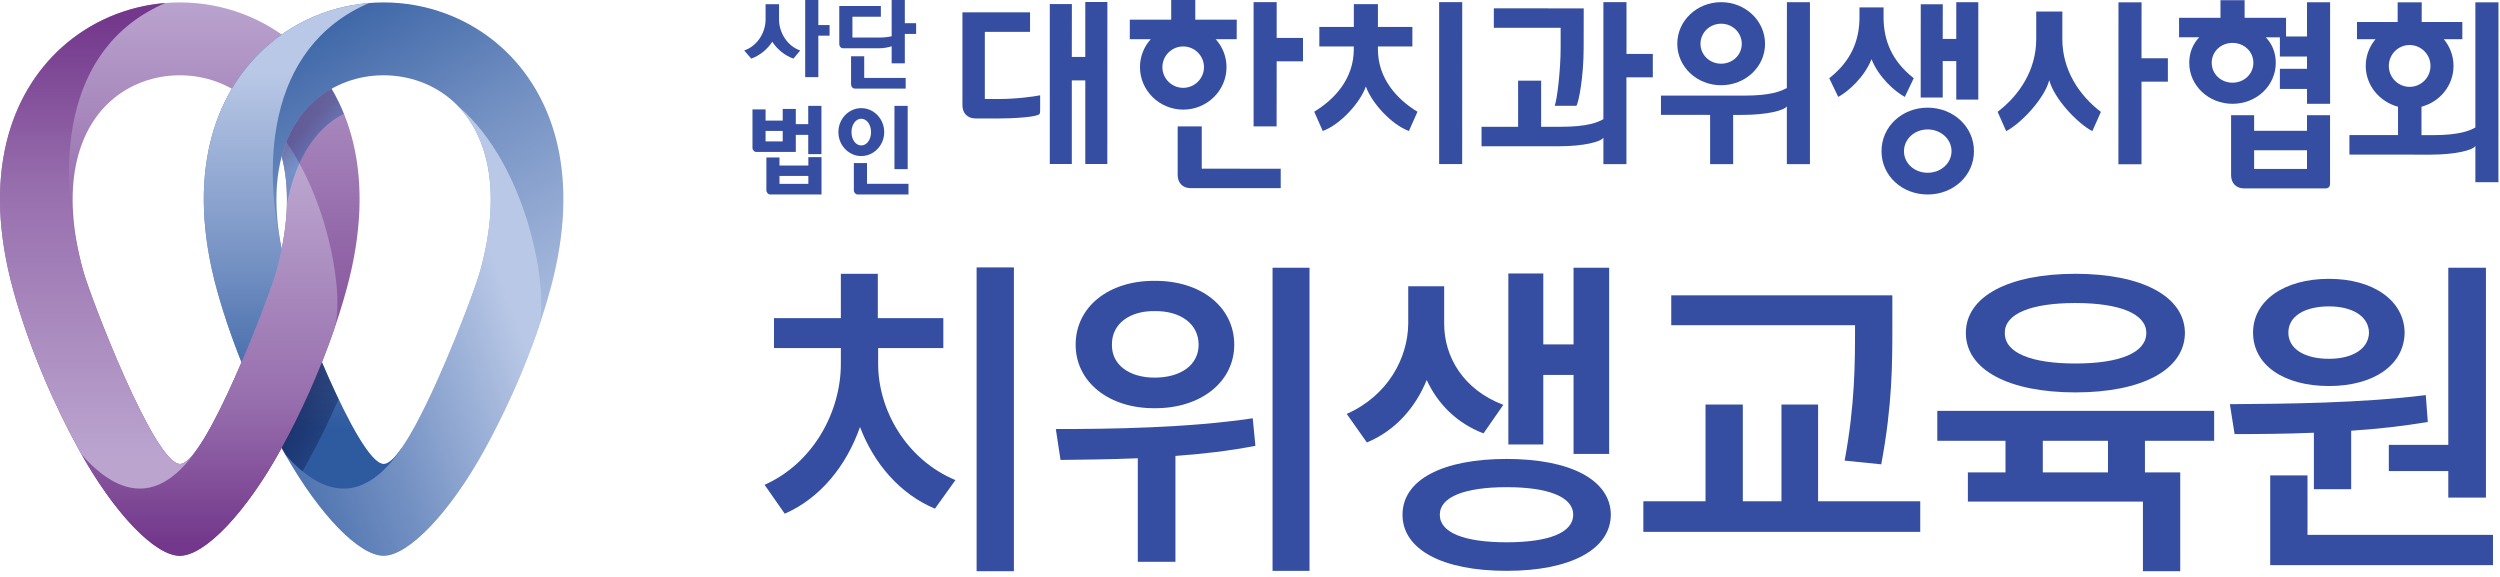
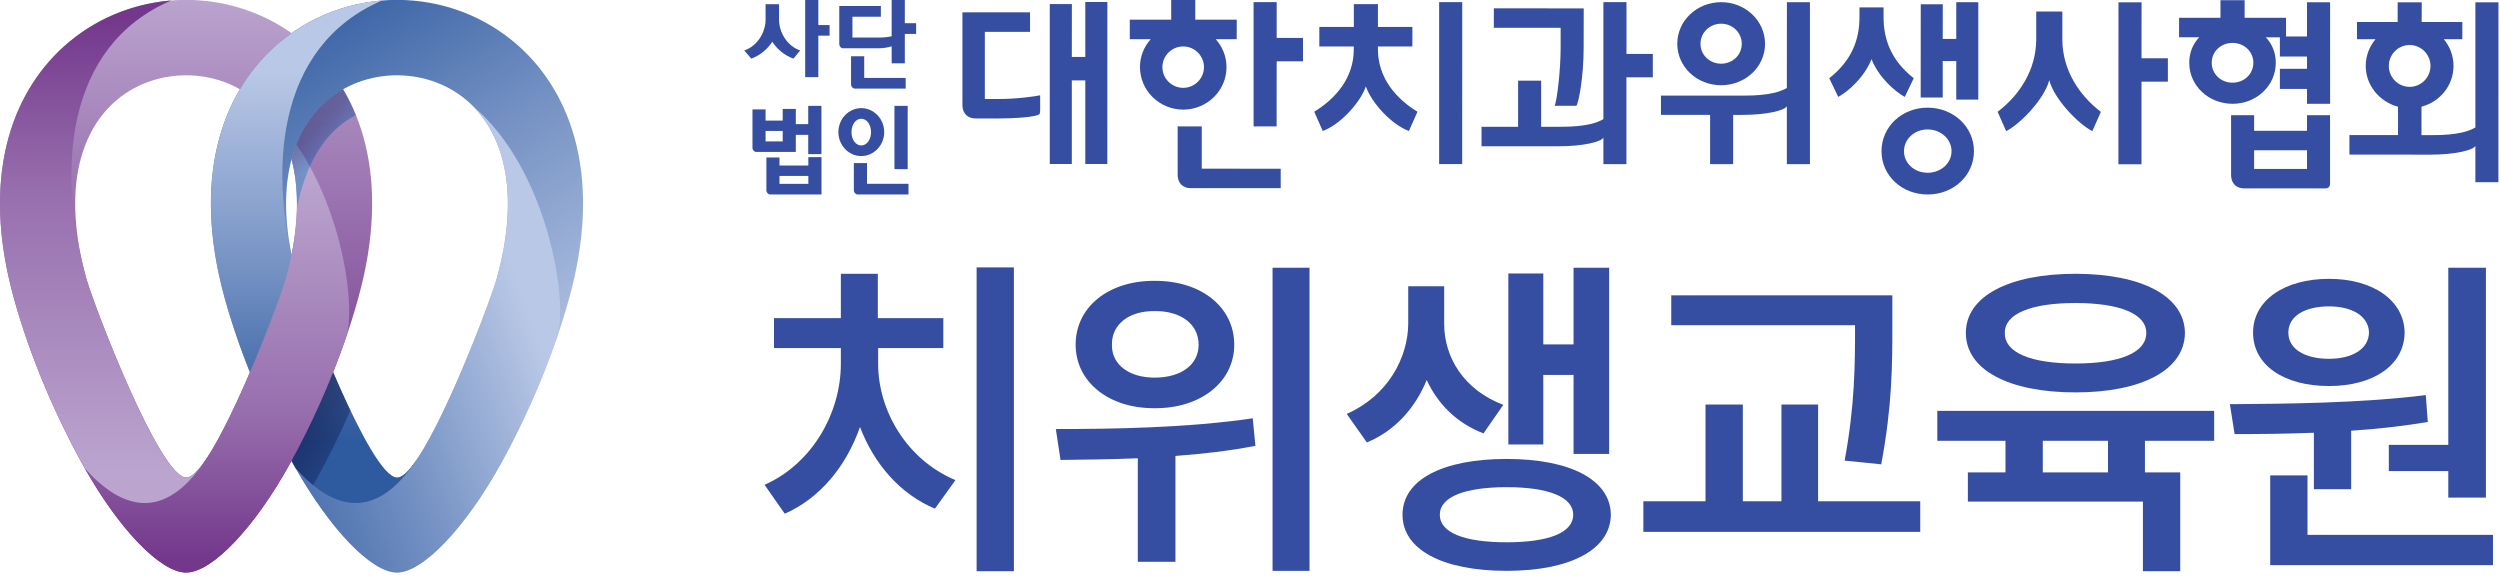
<svg xmlns="http://www.w3.org/2000/svg" width="182" height="42" viewBox="0 0 182 42" fill="none">
-   <path fill-rule="evenodd" clip-rule="evenodd" d="M5.749 32.745C3.941 29.465 2.115 25.306 0.963 21.113C-1.336 12.772 0.74 6.862 4.471 3.473C6.901 1.277 9.999 0.176 13.091 0.176C16.178 0.176 19.281 1.277 21.706 3.473C25.443 6.862 27.514 12.772 25.214 21.113C24.062 25.306 22.236 29.465 20.428 32.745C17.912 37.315 14.911 40.459 13.091 40.459C11.271 40.459 8.265 37.315 5.749 32.745ZM20.12 19.721C21.797 13.634 20.553 9.555 18.163 7.393C16.76 6.115 14.928 5.481 13.091 5.481C11.249 5.481 9.423 6.115 8.014 7.393C5.629 9.555 4.38 13.634 6.057 19.721C6.576 21.609 11.232 33.778 13.103 33.778C14.945 33.778 19.589 21.655 20.12 19.721Z" fill="url(#paint0_linear_4265_46013)" />
-   <path d="M14.432 32.585C13.919 33.327 13.457 33.777 13.103 33.777C11.232 33.777 6.576 21.608 6.057 19.72C4.032 12.361 4.471 3.472 12.047 0.215C9.309 0.437 6.628 1.521 4.471 3.472C0.74 6.861 -1.336 12.771 0.963 21.112C2.115 25.305 3.941 29.464 5.749 32.745C5.926 33.064 6.445 33.977 5.966 33.127C9.828 37.913 12.652 35.991 14.438 32.585H14.432Z" fill="url(#paint1_linear_4265_46013)" />
-   <path fill-rule="evenodd" clip-rule="evenodd" d="M20.582 32.745C18.779 29.465 16.953 25.306 15.795 21.113C13.502 12.772 15.573 6.862 19.31 3.473C21.734 1.277 24.838 0.176 27.924 0.176C31.016 0.176 34.114 1.277 36.544 3.473C40.275 6.862 42.352 12.772 40.053 21.113C38.901 25.306 37.075 29.465 35.267 32.745C32.751 37.315 29.744 40.459 27.924 40.459C26.104 40.459 23.104 37.315 20.582 32.745ZM34.958 19.721C36.636 13.634 35.386 9.555 33.002 7.393C31.593 6.115 29.767 5.481 27.924 5.481C26.087 5.481 24.256 6.115 22.852 7.393C20.462 9.555 19.218 13.634 20.896 19.721C21.415 21.609 26.064 33.778 27.936 33.778C29.778 33.778 34.428 21.655 34.958 19.721Z" fill="url(#paint2_linear_4265_46013)" />
-   <path d="M29.265 32.585C28.751 33.327 28.295 33.777 27.936 33.777C26.064 33.777 21.415 21.608 20.896 19.72C18.865 12.361 19.31 3.472 26.88 0.215C24.148 0.437 21.46 1.521 19.31 3.472C15.573 6.861 13.502 12.771 15.795 21.112C16.953 25.305 18.779 29.464 20.582 32.745C20.759 33.064 21.284 33.977 20.799 33.127C24.667 37.913 27.491 35.991 29.276 32.585H29.265Z" fill="url(#paint3_linear_4265_46013)" />
-   <path opacity="0.6" d="M22.088 23.076C22.796 24.89 23.714 27.11 24.65 29.061C23.942 30.677 23.166 32.252 22.322 33.784C22.216 33.982 22.098 34.19 21.968 34.406C21.592 34.049 21.202 33.623 20.799 33.128C21.284 33.978 20.759 33.066 20.582 32.746C20.149 31.955 19.717 31.12 19.287 30.242C20.696 28.119 21.672 25.695 22.088 23.076Z" fill="url(#paint4_linear_4265_46013)" style="mix-blend-mode:multiply" />
-   <path d="M13.091 40.459C14.911 40.459 17.912 37.315 20.428 32.745C21.826 30.212 23.229 27.155 24.33 23.966C25.06 21.878 24.13 15.106 20.85 10.354C20.721 10.684 20.607 11.03 20.508 11.392C21.084 13.554 21.055 16.327 20.12 19.721C19.755 21.056 17.421 27.257 15.408 30.96V30.966C15.271 31.22 15.126 31.475 14.974 31.73C14.807 32.015 14.63 32.295 14.443 32.569C12.521 35.45 9.697 37.304 5.966 33.128C8.436 37.492 11.323 40.459 13.091 40.459Z" fill="url(#paint5_linear_4265_46013)" />
-   <path opacity="0.6" d="M25.038 8.283C22.71 9.447 21.426 12.025 20.89 14.832C20.909 13.55 20.782 12.404 20.508 11.392C20.964 9.681 21.797 8.351 22.853 7.393C23.252 7.031 23.68 6.722 24.136 6.463C24.475 7.033 24.775 7.64 25.038 8.283Z" fill="url(#paint6_linear_4265_46013)" style="mix-blend-mode:multiply" />
-   <path d="M27.924 40.459C29.744 40.459 32.751 37.316 35.267 32.746C36.664 30.213 38.068 27.155 39.169 23.966C40.053 21.444 38.501 12.083 33.321 7.701C35.495 9.938 36.556 13.914 34.959 19.721C34.588 21.056 32.26 27.258 30.246 30.96V30.966C30.105 31.221 29.959 31.476 29.807 31.73C29.64 32.016 29.463 32.295 29.276 32.569C27.354 35.45 24.536 37.304 20.799 33.128C23.275 37.492 26.156 40.459 27.924 40.459Z" fill="url(#paint7_linear_4265_46013)" />
+   <g transform="translate(0 -0.19) scale(1.0349)">
+     <path fill-rule="evenodd" clip-rule="evenodd" d="M5.749 32.745C3.941 29.465 2.115 25.306 0.963 21.113C-1.336 12.772 0.74 6.862 4.471 3.473C6.901 1.277 9.999 0.176 13.091 0.176C16.178 0.176 19.281 1.277 21.706 3.473C25.443 6.862 27.514 12.772 25.214 21.113C24.062 25.306 22.236 29.465 20.428 32.745C17.912 37.315 14.911 40.459 13.091 40.459C11.271 40.459 8.265 37.315 5.749 32.745ZM20.12 19.721C21.797 13.634 20.553 9.555 18.163 7.393C16.76 6.115 14.928 5.481 13.091 5.481C11.249 5.481 9.423 6.115 8.014 7.393C5.629 9.555 4.38 13.634 6.057 19.721C6.576 21.609 11.232 33.778 13.103 33.778C14.945 33.778 19.589 21.655 20.12 19.721Z" fill="url(#paint0_linear_4265_46013)" />
+     <path d="M14.432 32.585C13.919 33.327 13.457 33.777 13.103 33.777C11.232 33.777 6.576 21.608 6.057 19.72C4.032 12.361 4.471 3.472 12.047 0.215C9.309 0.437 6.628 1.521 4.471 3.472C0.74 6.861 -1.336 12.771 0.963 21.112C2.115 25.305 3.941 29.464 5.749 32.745C5.926 33.064 6.445 33.977 5.966 33.127C9.828 37.913 12.652 35.991 14.438 32.585H14.432Z" fill="url(#paint1_linear_4265_46013)" />
+     <path fill-rule="evenodd" clip-rule="evenodd" d="M20.582 32.745C18.779 29.465 16.953 25.306 15.795 21.113C13.502 12.772 15.573 6.862 19.31 3.473C21.734 1.277 24.838 0.176 27.924 0.176C31.016 0.176 34.114 1.277 36.544 3.473C40.275 6.862 42.352 12.772 40.053 21.113C38.901 25.306 37.075 29.465 35.267 32.745C32.751 37.315 29.744 40.459 27.924 40.459C26.104 40.459 23.104 37.315 20.582 32.745ZM34.958 19.721C36.636 13.634 35.386 9.555 33.002 7.393C31.593 6.115 29.767 5.481 27.924 5.481C26.087 5.481 24.256 6.115 22.852 7.393C20.462 9.555 19.218 13.634 20.896 19.721C21.415 21.609 26.064 33.778 27.936 33.778C29.778 33.778 34.428 21.655 34.958 19.721Z" fill="url(#paint2_linear_4265_46013)" />
+     <path d="M29.265 32.585C28.751 33.327 28.295 33.777 27.936 33.777C26.064 33.777 21.415 21.608 20.896 19.72C18.865 12.361 19.31 3.472 26.88 0.215C24.148 0.437 21.46 1.521 19.31 3.472C15.573 6.861 13.502 12.771 15.795 21.112C16.953 25.305 18.779 29.464 20.582 32.745C20.759 33.064 21.284 33.977 20.799 33.127C24.667 37.913 27.491 35.991 29.276 32.585H29.265Z" fill="url(#paint3_linear_4265_46013)" />
+     <path opacity="0.6" d="M22.088 23.076C22.796 24.89 23.714 27.11 24.65 29.061C23.942 30.677 23.166 32.252 22.322 33.784C22.216 33.982 22.098 34.19 21.968 34.406C21.592 34.049 21.202 33.623 20.799 33.128C21.284 33.978 20.759 33.066 20.582 32.746C20.149 31.955 19.717 31.12 19.287 30.242C20.696 28.119 21.672 25.695 22.088 23.076Z" fill="url(#paint4_linear_4265_46013)" style="mix-blend-mode:multiply" />
+     <path d="M13.091 40.459C14.911 40.459 17.912 37.315 20.428 32.745C21.826 30.212 23.229 27.155 24.33 23.966C25.06 21.878 24.13 15.106 20.85 10.354C20.721 10.684 20.607 11.03 20.508 11.392C21.084 13.554 21.055 16.327 20.12 19.721C19.755 21.056 17.421 27.257 15.408 30.96V30.966C15.271 31.22 15.126 31.475 14.974 31.73C14.807 32.015 14.63 32.295 14.443 32.569C12.521 35.45 9.697 37.304 5.966 33.128C8.436 37.492 11.323 40.459 13.091 40.459Z" fill="url(#paint5_linear_4265_46013)" />
+     <path opacity="0.6" d="M25.038 8.283C22.71 9.447 21.426 12.025 20.89 14.832C20.909 13.55 20.782 12.404 20.508 11.392C20.964 9.681 21.797 8.351 22.853 7.393C23.252 7.031 23.68 6.722 24.136 6.463C24.475 7.033 24.775 7.64 25.038 8.283Z" fill="url(#paint6_linear_4265_46013)" style="mix-blend-mode:multiply" />
+     <path d="M27.924 40.459C29.744 40.459 32.751 37.316 35.267 32.746C36.664 30.213 38.068 27.155 39.169 23.966C40.053 21.444 38.501 12.083 33.321 7.701C35.495 9.938 36.556 13.914 34.959 19.721C34.588 21.056 32.26 27.258 30.246 30.96V30.966C30.105 31.221 29.959 31.476 29.807 31.73C29.64 32.016 29.463 32.295 29.276 32.569C27.354 35.45 24.536 37.304 20.799 33.128C23.275 37.492 26.156 40.459 27.924 40.459Z" fill="url(#paint7_linear_4265_46013)" />
+   </g>
  <path d="M72.587 8.627L71.014 8.622C70.436 8.622 70.065 8.247 70.065 7.66V0.899H74.987V2.318H71.696V7.208H72.664C74.033 7.208 75.28 7.027 75.723 6.937V7.931C75.723 8.035 75.723 8.216 75.683 8.292C75.547 8.518 73.839 8.627 72.587 8.627ZM80.613 11.94H79.009V5.852H78.028V11.94H76.424V0.298H78.033L78.028 4.144H79.009V0.148H80.618L80.613 11.94Z" fill="#354EA1" />
  <path fill-rule="evenodd" clip-rule="evenodd" d="M90.031 2.852H88.504C88.992 3.394 89.29 4.104 89.29 4.89C89.29 6.594 87.876 7.981 86.136 7.981C84.4 7.977 82.99 6.589 82.99 4.885C82.99 4.104 83.284 3.394 83.777 2.852H82.249V1.433H85.263V0H87.017V1.433H90.036L90.031 2.852ZM84.622 4.89C84.622 5.717 85.304 6.395 86.136 6.395C86.967 6.395 87.65 5.717 87.65 4.89C87.65 4.058 86.967 3.381 86.136 3.381C85.304 3.381 84.622 4.058 84.622 4.89ZM85.734 12.731V9.201H87.487V12.279L93.236 12.284V13.698H86.683C86.104 13.698 85.734 13.319 85.734 12.731ZM94.858 2.761V4.465H92.942L92.937 9.201H91.261V0.154H92.942V2.761H94.858Z" fill="#354EA1" />
  <path d="M102.821 3.381H100.313V3.594C100.313 5.704 101.678 7.214 103.192 8.136L102.568 9.537C101.262 9.053 99.834 7.453 99.436 6.292C99.034 7.453 97.606 9.053 96.295 9.537L95.676 8.131C97.19 7.214 98.555 5.704 98.555 3.594V3.381H96.047V1.962H98.56V0.303H100.313V1.962H102.821V3.381ZM104.769 11.945V0.154H106.45L106.446 11.945H104.769Z" fill="#354EA1" />
  <path fill-rule="evenodd" clip-rule="evenodd" d="M116.727 11.95V10.016C116.578 10.318 115.299 10.648 113.474 10.648H107.856V9.229H110.518V5.871H112.195V9.229H113.623C115.525 9.234 116.312 8.913 116.727 8.673V0.154H118.409V3.928H120.325V5.632H118.404V11.95H116.727ZM113.614 3.49V2.025H108.751V0.606L115.295 0.611L115.29 3.49C115.29 5.559 114.933 7.489 114.757 7.702H113.18C113.361 7.263 113.614 5.076 113.614 3.49Z" fill="#354EA1" />
  <path fill-rule="evenodd" clip-rule="evenodd" d="M126.828 8.365H126.173V11.949H124.496V8.365L120.917 8.361V6.96H126.977C128.88 6.964 129.667 6.644 130.082 6.404L130.087 0.158H131.764V11.949H130.082V7.733C129.933 8.031 128.659 8.365 126.828 8.365ZM122.106 3.186C122.106 1.514 123.529 0.158 125.301 0.158C127.068 0.158 128.496 1.514 128.496 3.191C128.496 4.863 127.068 6.205 125.296 6.205C123.529 6.205 122.106 4.863 122.106 3.186ZM123.796 3.191C123.796 4.004 124.469 4.637 125.296 4.637C126.132 4.637 126.801 4.004 126.801 3.191C126.801 2.377 126.132 1.726 125.301 1.726C124.469 1.726 123.796 2.373 123.796 3.191Z" fill="#354EA1" />
  <path fill-rule="evenodd" clip-rule="evenodd" d="M135.37 0.538H137.123V1.247C137.123 2.933 137.715 4.429 139.32 5.694L138.669 7.055C137.941 6.662 136.766 5.622 136.247 4.307C135.727 5.622 134.552 6.662 133.824 7.055L133.169 5.694C134.778 4.429 135.37 2.933 135.37 1.247V0.538ZM136.974 11.005C136.974 9.211 138.475 7.837 140.332 7.837C142.19 7.841 143.704 9.211 143.704 11.005C143.704 12.803 142.19 14.159 140.332 14.159C138.475 14.159 136.974 12.803 136.974 11.005ZM138.61 11.005C138.606 11.882 139.365 12.577 140.332 12.577C141.299 12.577 142.072 11.882 142.072 11.005C142.072 10.133 141.299 9.423 140.332 9.423C139.365 9.423 138.61 10.133 138.61 11.005ZM144.02 7.249H142.416V4.447L141.43 4.443V7.1H139.826L139.831 0.312H141.435L141.43 2.834H142.416V0.158L144.02 0.163V7.249Z" fill="#354EA1" />
  <path d="M148.237 0.841H150.139V2.862C150.139 5.081 151.355 6.938 152.946 8.145L152.322 9.546C151.283 9.017 149.543 7.209 149.186 5.835C148.829 7.209 147.089 9.017 146.049 9.546L145.426 8.14C147.017 6.933 148.237 5.081 148.237 2.862V0.841ZM154.225 0.168H155.906L155.902 4.24H157.822V5.944H155.902V11.959H154.22L154.225 0.168Z" fill="#354EA1" />
  <path fill-rule="evenodd" clip-rule="evenodd" d="M165.975 2.716H164.949C165.41 3.195 165.677 3.833 165.677 4.569C165.677 6.246 164.267 7.557 162.527 7.557C160.791 7.557 159.377 6.241 159.377 4.569C159.377 3.828 159.644 3.195 160.105 2.712H158.636V1.297H161.65V0.014H163.408V1.297H166.423V2.653H167.95V0.167H169.631V7.557H167.95V6.472H165.975V5.008H167.95V4.117H165.975V2.716ZM161.013 4.569C161.013 5.401 161.695 6.02 162.527 6.02C163.358 6.02 164.045 5.401 164.045 4.569C164.045 3.742 163.358 3.123 162.527 3.123C161.695 3.123 161.013 3.742 161.013 4.569ZM162.423 12.749V8.388H164.1V9.522H167.95V8.388H169.627V13.368C169.627 13.597 169.514 13.713 169.288 13.716H163.372C162.794 13.716 162.423 13.337 162.423 12.749ZM167.95 12.297V10.937H164.1V12.297H167.95Z" fill="#354EA1" />
  <path fill-rule="evenodd" clip-rule="evenodd" d="M179.258 2.852H177.907C178.349 3.381 178.616 4.059 178.616 4.8C178.616 6.219 177.635 7.408 176.284 7.77V9.839H177.102C179.005 9.839 179.791 9.523 180.207 9.279V0.168H181.888L181.884 13.265H180.207V10.621C180.058 10.924 178.779 11.258 176.953 11.258L171.037 11.254V9.835H174.576V7.77C173.224 7.408 172.226 6.215 172.226 4.8C172.226 4.059 172.492 3.381 172.94 2.852H171.588V1.601H174.549V0.168H176.302L176.298 1.601H179.258V2.852ZM173.907 4.8C173.907 5.641 174.589 6.323 175.421 6.323C176.252 6.323 176.939 5.645 176.939 4.8C176.939 3.955 176.252 3.277 175.421 3.277C174.589 3.277 173.907 3.955 173.907 4.8Z" fill="#354EA1" />
  <path d="M57.763 4.266C57.171 4.067 56.584 3.606 56.222 3.037C55.86 3.606 55.273 4.067 54.69 4.266L54.179 3.674C55.142 3.353 55.734 2.35 55.734 1.433V0.307H56.715V1.433C56.715 2.35 57.302 3.353 58.256 3.674L57.763 4.266ZM59.575 2.599V5.613H58.617V0H59.575V1.826H60.393V2.599H59.575Z" fill="#354EA1" />
  <path d="M64.913 0H65.871V1.69H66.694V2.468H65.871V4.61H64.913V3.371C64.642 3.457 64.303 3.516 63.946 3.516H61.374C61.221 3.516 61.099 3.367 61.099 3.218V0.438H64.127V1.22H62.057V2.734H64.014C64.339 2.734 64.639 2.703 64.913 2.639V0ZM62.233 6.449C62.079 6.449 61.957 6.305 61.957 6.151V4.095H62.915V5.672H65.934V6.449H62.233Z" fill="#354EA1" />
  <path fill-rule="evenodd" clip-rule="evenodd" d="M58.839 9.038V7.705H59.801V11.221H58.839V9.816H57.935V11.063H55.051C54.911 11.063 54.78 10.918 54.78 10.765V7.963H55.734V8.781H56.981V7.931H57.935V9.038H58.839ZM55.734 9.531V10.295H56.981V9.531H55.734ZM58.848 12.053V11.438H59.806V14.159H56.064C55.924 14.159 55.793 14.01 55.793 13.856V11.465H56.746V12.053H58.848ZM56.746 12.807V13.386H58.848V12.807H56.746Z" fill="#354EA1" />
  <path fill-rule="evenodd" clip-rule="evenodd" d="M62.698 11.361C61.781 11.361 61.035 10.575 61.035 9.621C61.035 8.654 61.781 7.872 62.698 7.872C63.616 7.872 64.371 8.654 64.371 9.621C64.371 10.575 63.616 11.361 62.698 11.361ZM62.698 8.645C62.291 8.645 61.989 9.079 61.989 9.621C61.989 10.159 62.291 10.588 62.698 10.588C63.109 10.588 63.412 10.159 63.412 9.621C63.412 9.079 63.109 8.645 62.698 8.645ZM62.436 14.159C62.287 14.159 62.16 14.01 62.16 13.856V11.872H63.119V13.381H66.138V14.159H62.436ZM65.116 12.315V7.705H66.079V12.315H65.116Z" fill="#354EA1" />
  <path d="M180.976 19.492V36.224H178.236V34.292H173.906V32.384H178.236V19.492H180.976ZM181.489 38.94V41.141H165.271V34.61H167.986V38.94H181.489ZM162.335 29.424C166.421 29.399 171.9 29.35 176.597 28.763L176.744 30.72C174.921 31.026 173.038 31.234 171.166 31.356V35.613H168.451V31.503C166.384 31.589 164.415 31.601 162.678 31.601L162.335 29.424ZM169.552 20.299C172.781 20.299 175.031 21.89 175.056 24.213C175.031 26.586 172.781 28.103 169.552 28.103C166.274 28.103 164.023 26.586 164.023 24.213C164.023 21.89 166.274 20.299 169.552 20.299ZM169.552 22.305C167.79 22.305 166.592 23.015 166.592 24.213C166.592 25.412 167.79 26.121 169.552 26.121C171.24 26.121 172.438 25.412 172.463 24.213C172.438 23.015 171.24 22.305 169.552 22.305Z" fill="#354EA1" />
  <path d="M161.191 29.912V32.089H156.152V34.389H158.721V41.581H156.005V36.517H143.261V34.389H146V32.089H141.035V29.912H161.191ZM151.089 19.932C155.932 19.932 159.039 21.571 159.063 24.237C159.039 26.928 155.932 28.567 151.089 28.567C146.245 28.567 143.114 26.928 143.114 24.237C143.114 21.571 146.245 19.932 151.089 19.932ZM151.089 22.06C147.86 22.06 145.927 22.843 145.952 24.237C145.927 25.68 147.86 26.463 151.089 26.463C154.318 26.463 156.25 25.68 156.25 24.237C156.25 22.843 154.318 22.06 151.089 22.06ZM148.716 34.389H153.461V32.089H148.716V34.389Z" fill="#354EA1" />
  <path d="M137.763 21.498V23.749C137.763 26.488 137.763 29.473 136.955 33.803L134.289 33.533C135.047 29.448 135.047 26.415 135.047 23.749V23.675H121.667V21.498H137.763ZM139.793 36.493V38.719H119.636V36.493H124.162V29.448H126.877V36.493H129.69V29.448H132.357V36.493H139.793Z" fill="#354EA1" />
  <path d="M105.136 23.577C105.136 25.975 106.53 28.372 109.441 29.473L107.998 31.552C106.029 30.794 104.659 29.387 103.864 27.663C103.057 29.644 101.613 31.332 99.51 32.212L98.042 30.133C101.075 28.788 102.494 26.024 102.519 23.577V20.838H105.136V23.577ZM117.147 19.492V33.044H114.554V27.296H112.352V32.359H109.808V19.908H112.352V25.07H114.554V19.492H117.147ZM109.686 33.411C114.309 33.411 117.245 34.928 117.269 37.472C117.245 40.016 114.309 41.557 109.686 41.557C105.014 41.557 102.103 40.016 102.103 37.472C102.103 34.928 105.014 33.411 109.686 33.411ZM109.686 35.466C106.628 35.466 104.818 36.175 104.818 37.472C104.818 38.793 106.628 39.478 109.686 39.478C112.719 39.478 114.529 38.793 114.529 37.472C114.529 36.175 112.719 35.466 109.686 35.466Z" fill="#354EA1" />
  <path d="M84.056 20.446C87.407 20.422 89.853 22.33 89.853 25.094C89.853 27.809 87.407 29.742 84.056 29.717C80.729 29.742 78.307 27.809 78.307 25.094C78.307 22.33 80.729 20.422 84.056 20.446ZM84.056 22.648C82.245 22.623 80.924 23.577 80.949 25.094C80.924 26.586 82.245 27.491 84.056 27.491C85.939 27.491 87.26 26.586 87.26 25.094C87.26 23.577 85.939 22.623 84.056 22.648ZM95.333 19.492V41.557H92.642V19.492H95.333ZM76.864 31.234C80.851 31.234 86.428 31.161 91.199 30.451L91.394 32.457C89.486 32.824 87.505 33.056 85.572 33.191V40.897H82.832V33.362C80.79 33.448 78.87 33.46 77.206 33.484L76.864 31.234Z" fill="#354EA1" />
  <path d="M73.812 19.467V41.581H71.097V19.467H73.812ZM63.929 26.487C63.929 29.863 65.984 33.459 69.556 34.951L68.063 37.031C65.519 35.967 63.623 33.753 62.608 31.086C61.618 33.912 59.71 36.272 57.129 37.398L55.661 35.294C59.184 33.728 61.214 30.01 61.214 26.487V25.338H56.346V23.161H61.214V19.932H63.905V23.161H68.675V25.338H63.929V26.487Z" fill="#354EA1" />
  <defs>
    <linearGradient id="paint0_linear_4265_46013" x1="-17.901" y1="34.096" x2="-17.901" y2="-2.968" gradientUnits="userSpaceOnUse">
      <stop offset="0.029" stop-color="#73378B" />
      <stop offset="0.498" stop-color="#976EAD" />
      <stop offset="0.931" stop-color="#BBA5CF" />
    </linearGradient>
    <linearGradient id="paint1_linear_4265_46013" x1="51.554" y1="0.217" x2="51.554" y2="35.995" gradientUnits="userSpaceOnUse">
      <stop offset="0.029" stop-color="#73378B" />
      <stop offset="0.371" stop-color="#976EAD" />
      <stop offset="0.931" stop-color="#BBA5CF" />
    </linearGradient>
    <linearGradient id="paint2_linear_4265_46013" x1="45.364" y1="-22.737" x2="69.272" y2="17.686" gradientUnits="userSpaceOnUse">
      <stop offset="0.133" stop-color="#2E5A9F" />
      <stop offset="0.468" stop-color="#7491C3" />
      <stop offset="0.861" stop-color="#B9C8E6" />
    </linearGradient>
    <linearGradient id="paint3_linear_4265_46013" x1="-22.279" y1="35.995" x2="-22.279" y2="0.217" gradientUnits="userSpaceOnUse">
      <stop offset="0.133" stop-color="#2E5A9F" />
      <stop offset="0.468" stop-color="#7491C3" />
      <stop offset="0.861" stop-color="#B9C8E6" />
    </linearGradient>
    <linearGradient id="paint4_linear_4265_46013" x1="22.954" y1="16.728" x2="31.881" y2="21.882" gradientUnits="userSpaceOnUse">
      <stop offset="0.388" stop-color="#2C2660" />
      <stop offset="0.816" stop-color="#9592AF" />
      <stop offset="1" stop-color="#FEFEFE" />
    </linearGradient>
    <linearGradient id="paint5_linear_4265_46013" x1="-9.095" y1="40.456" x2="-9.095" y2="10.352" gradientUnits="userSpaceOnUse">
      <stop offset="0.029" stop-color="#73378B" />
      <stop offset="0.371" stop-color="#976EAD" />
      <stop offset="0.931" stop-color="#BBA5CF" />
    </linearGradient>
    <linearGradient id="paint6_linear_4265_46013" x1="25.506" y1="1.464" x2="31.956" y2="7.914" gradientUnits="userSpaceOnUse">
      <stop stop-color="#4A4581" />
      <stop offset="0.361" stop-color="#5488B8" />
      <stop offset="0.515" stop-color="#5ECBF0" />
    </linearGradient>
    <linearGradient id="paint7_linear_4265_46013" x1="-0.404" y1="8.312" x2="35.062" y2="-4.597" gradientUnits="userSpaceOnUse">
      <stop offset="0.133" stop-color="#2E5A9F" />
      <stop offset="0.499" stop-color="#7491C3" />
      <stop offset="0.811" stop-color="#B9C8E6" />
    </linearGradient>
  </defs>
</svg>
